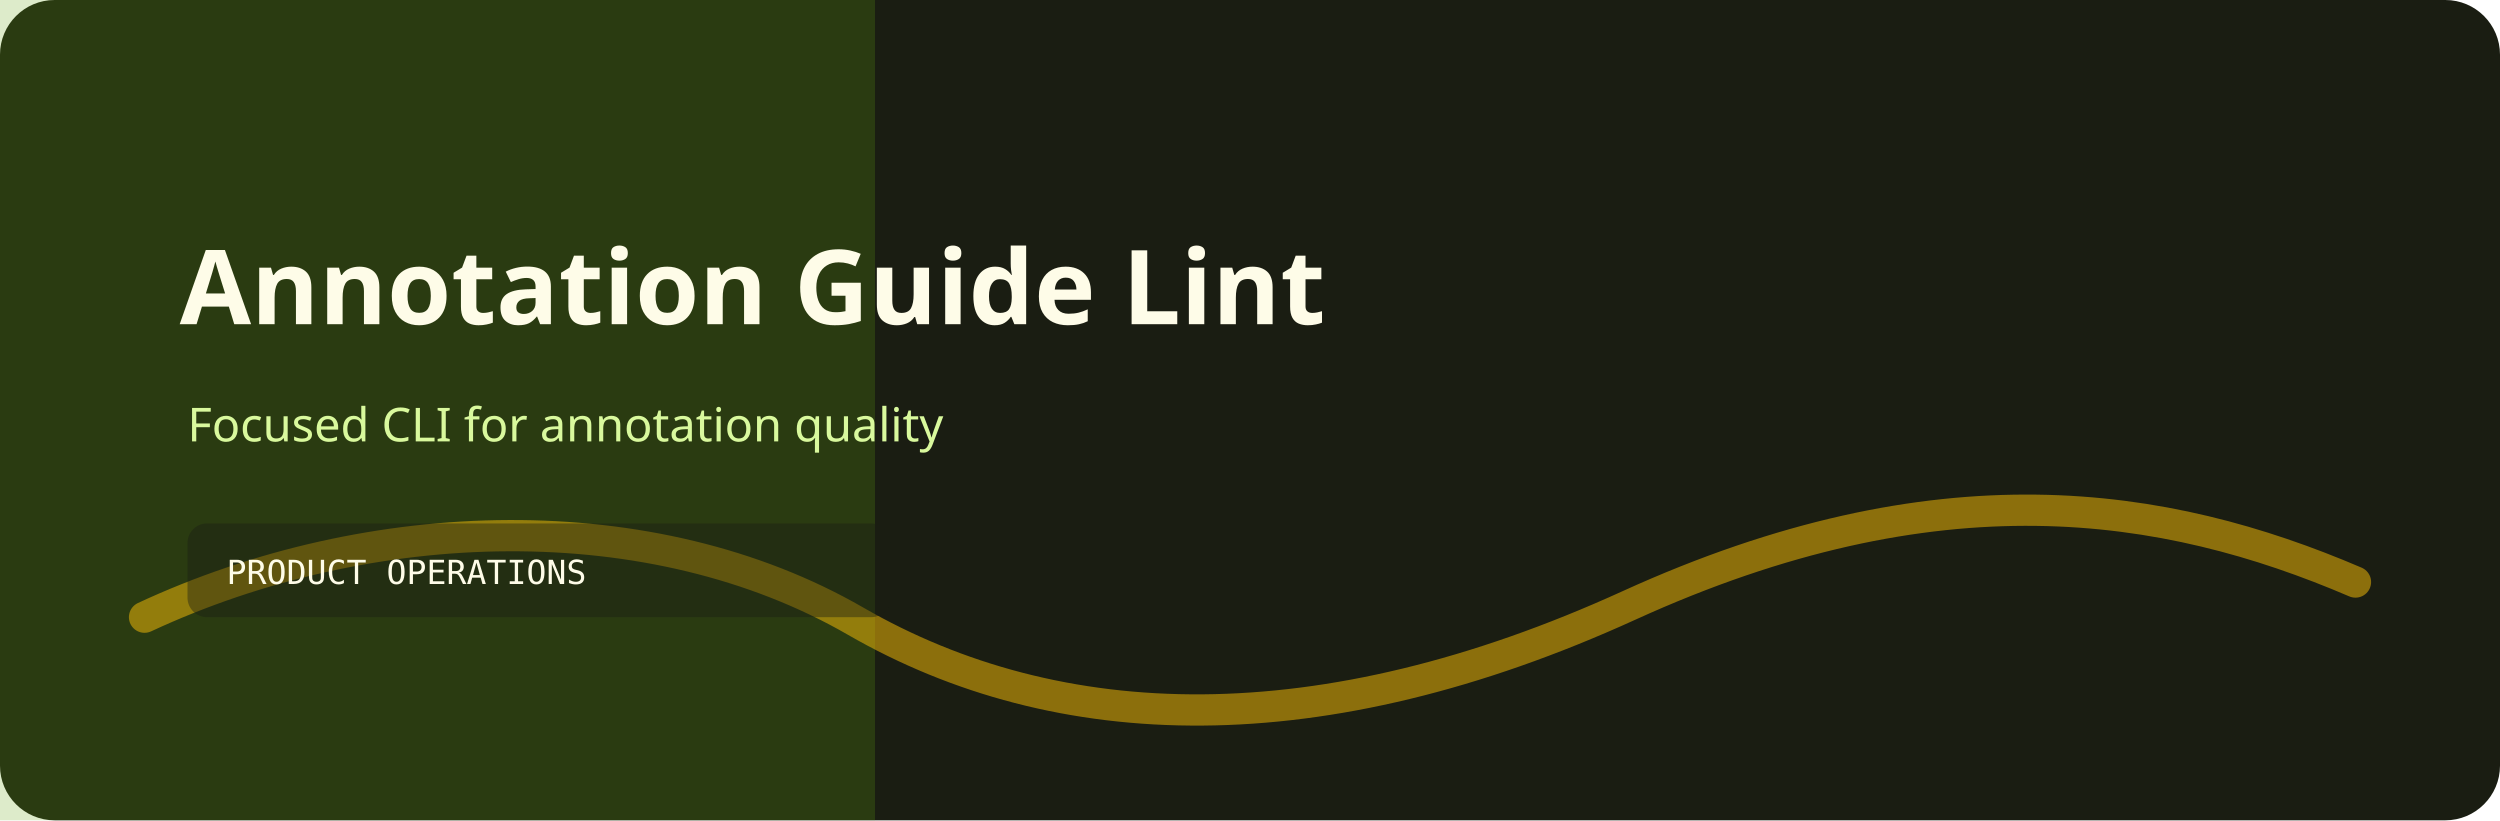
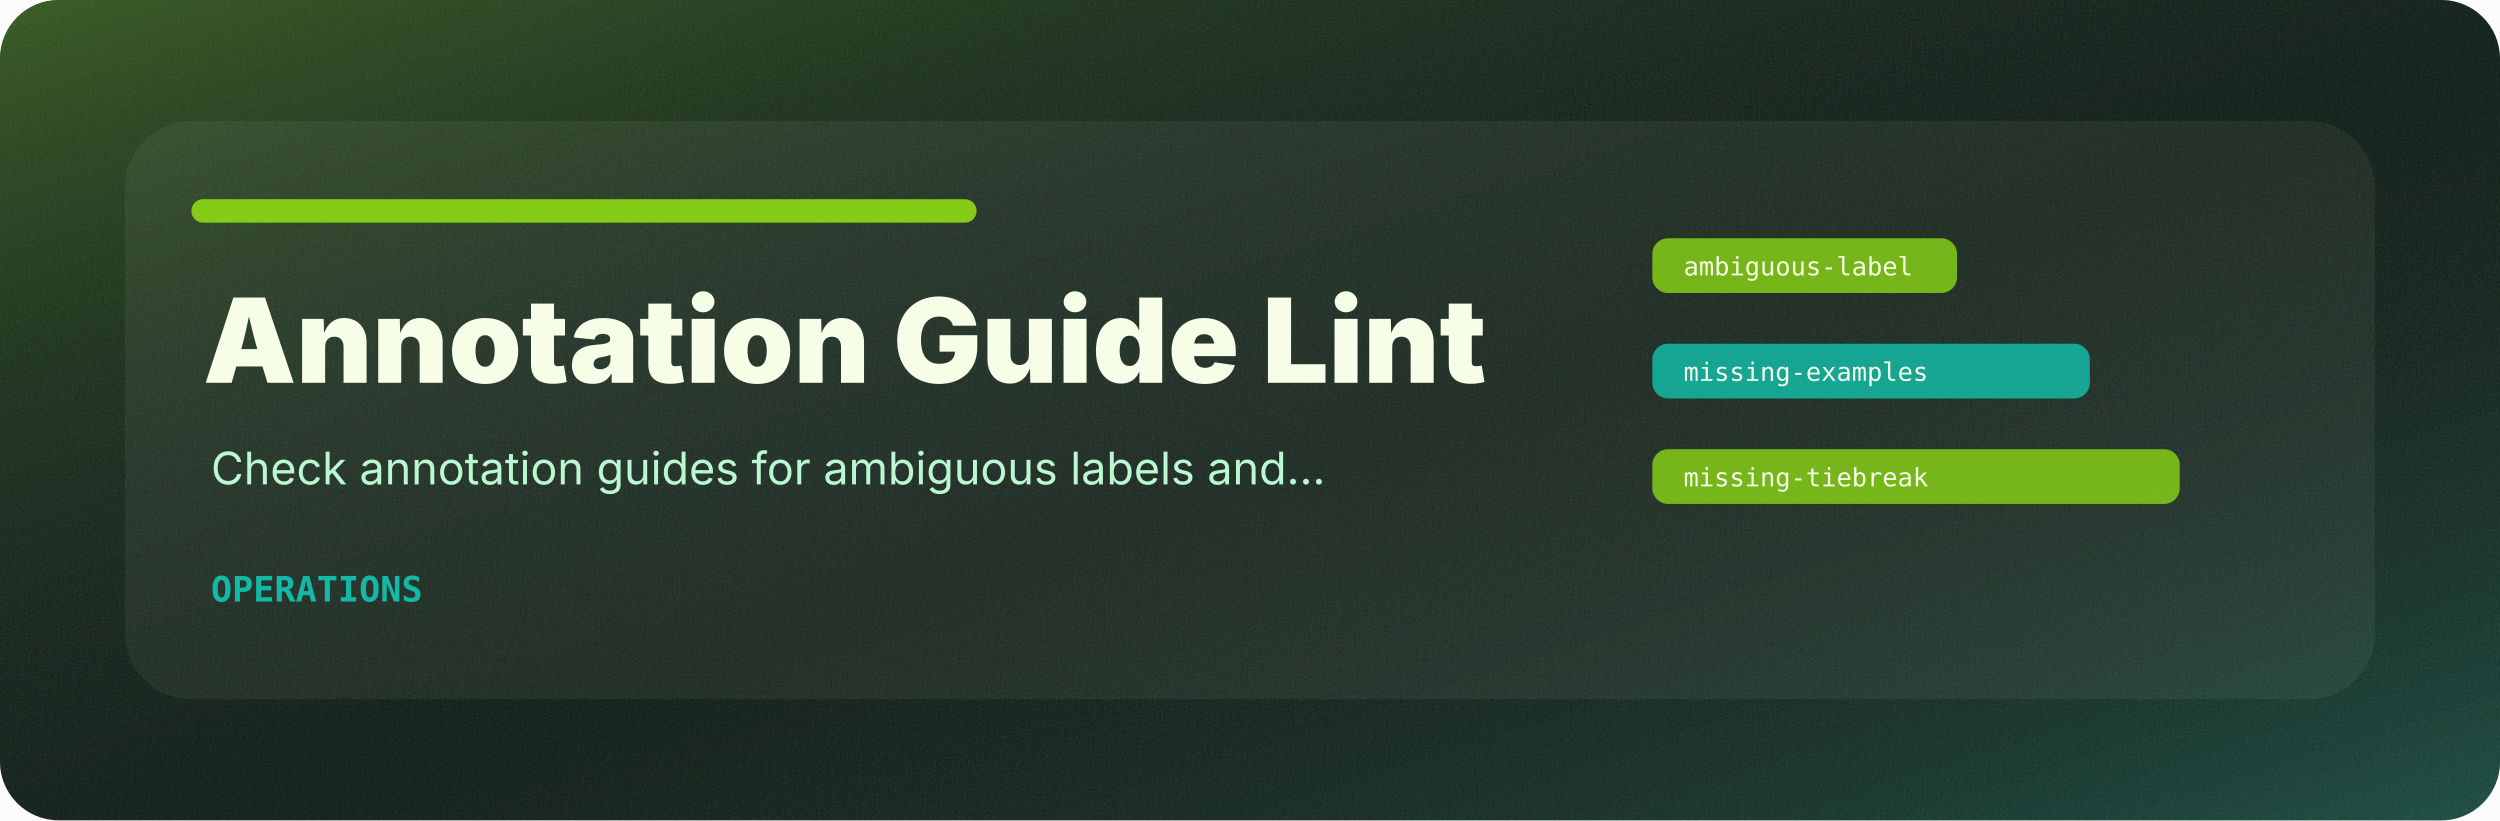
<svg xmlns="http://www.w3.org/2000/svg" width="1280" height="420" viewBox="0 0 1280 420" fill="none" role="img" aria-label="Annotation Guide Lint cover">
-   <rect width="1280" height="420" rx="28" fill="#1a1d12" />
-   <rect x="0" y="0" width="448" height="420" fill="#65a30d" opacity=".22" />
-   <path d="M74 316C190 262 334 258 438 318S676 382 834 310s274-54 372-12" stroke="#eab308" stroke-width="16" stroke-linecap="round" opacity=".55" />
-   <text x="92" y="166" fill="#fefce8" font-family="Manrope, ui-sans-serif, system-ui" font-size="53" font-weight="850">Annotation Guide Lint</text>
-   <text x="96" y="226" fill="#d9f99d" font-family="Manrope, ui-sans-serif, system-ui" font-size="24">Focused CLI for annotation quality</text>
-   <rect x="96" y="268" width="360" height="48" rx="10" fill="#1a1d12" opacity=".42" />
-   <text x="116" y="299" fill="#fefce8" font-family="ui-monospace, SFMono-Regular, Menlo, monospace" font-size="17">PRODUCT OPERATIONS</text>
+   <defs>
+     <linearGradient id="g" x1="0" x2="1" y1="0" y2="1">
+       <stop offset="0" stop-color="#84cc16" stop-opacity=".34" />
+       <stop offset=".54" stop-color="#0f1f17" stop-opacity="0" />
+       <stop offset="1" stop-color="#14b8a6" stop-opacity=".30" />
+     </linearGradient>
+     <filter id="grain" x="-20%" y="-20%" width="140%" height="140%">
+       <feTurbulence type="fractalNoise" baseFrequency=".85" numOctaves="2" seed="89" result="noise" />
+       <feColorMatrix type="saturate" values="0" />
+       <feComponentTransfer>
+         <feFuncA type="table" tableValues="0 .10" />
+       </feComponentTransfer>
+       <feBlend mode="soft-light" in2="SourceGraphic" />
+     </filter>
+   </defs>
+   <rect width="1280" height="420" rx="30" fill="#0f1f17" />
+   <rect width="1280" height="420" rx="30" fill="url(#g)" filter="url(#grain)" />
+   <rect x="64" y="62" width="1152" height="296" rx="34" fill="#f7fee7" opacity=".055" />
+   <path d="M104 108h390" stroke="#84cc16" stroke-width="12" stroke-linecap="round" />
+   <text x="104" y="196" fill="#f7fee7" font-family="Inter, ui-sans-serif, system-ui" font-size="60" font-weight="850">Annotation Guide Lint</text>
+   <text x="108" y="248" fill="#bbf7d0" font-family="Inter, ui-sans-serif, system-ui" font-size="23">Check annotation guides for ambiguous labels and...</text>
+   <text x="108" y="308" fill="#14b8a6" font-family="ui-monospace, SFMono-Regular, Menlo, monospace" font-size="18" font-weight="800">OPERATIONS</text>
+   <rect x="846" y="122" width="156" height="28" rx="8" fill="#84cc16" opacity=".85" />
+   <text x="862" y="141" fill="#f7fee7" font-family="ui-monospace, SFMono-Regular, Menlo, monospace" font-size="13">ambiguous-label</text>
+   <rect x="846" y="176" width="224" height="28" rx="8" fill="#14b8a6" opacity=".85" />
+   <text x="862" y="195" fill="#f7fee7" font-family="ui-monospace, SFMono-Regular, Menlo, monospace" font-size="13">missing-examples</text>
+   <rect x="846" y="230" width="270" height="28" rx="8" fill="#84cc16" opacity=".85" />
+   <text x="862" y="249" fill="#f7fee7" font-family="ui-monospace, SFMono-Regular, Menlo, monospace" font-size="13">missing-tiebreak</text>
</svg>
